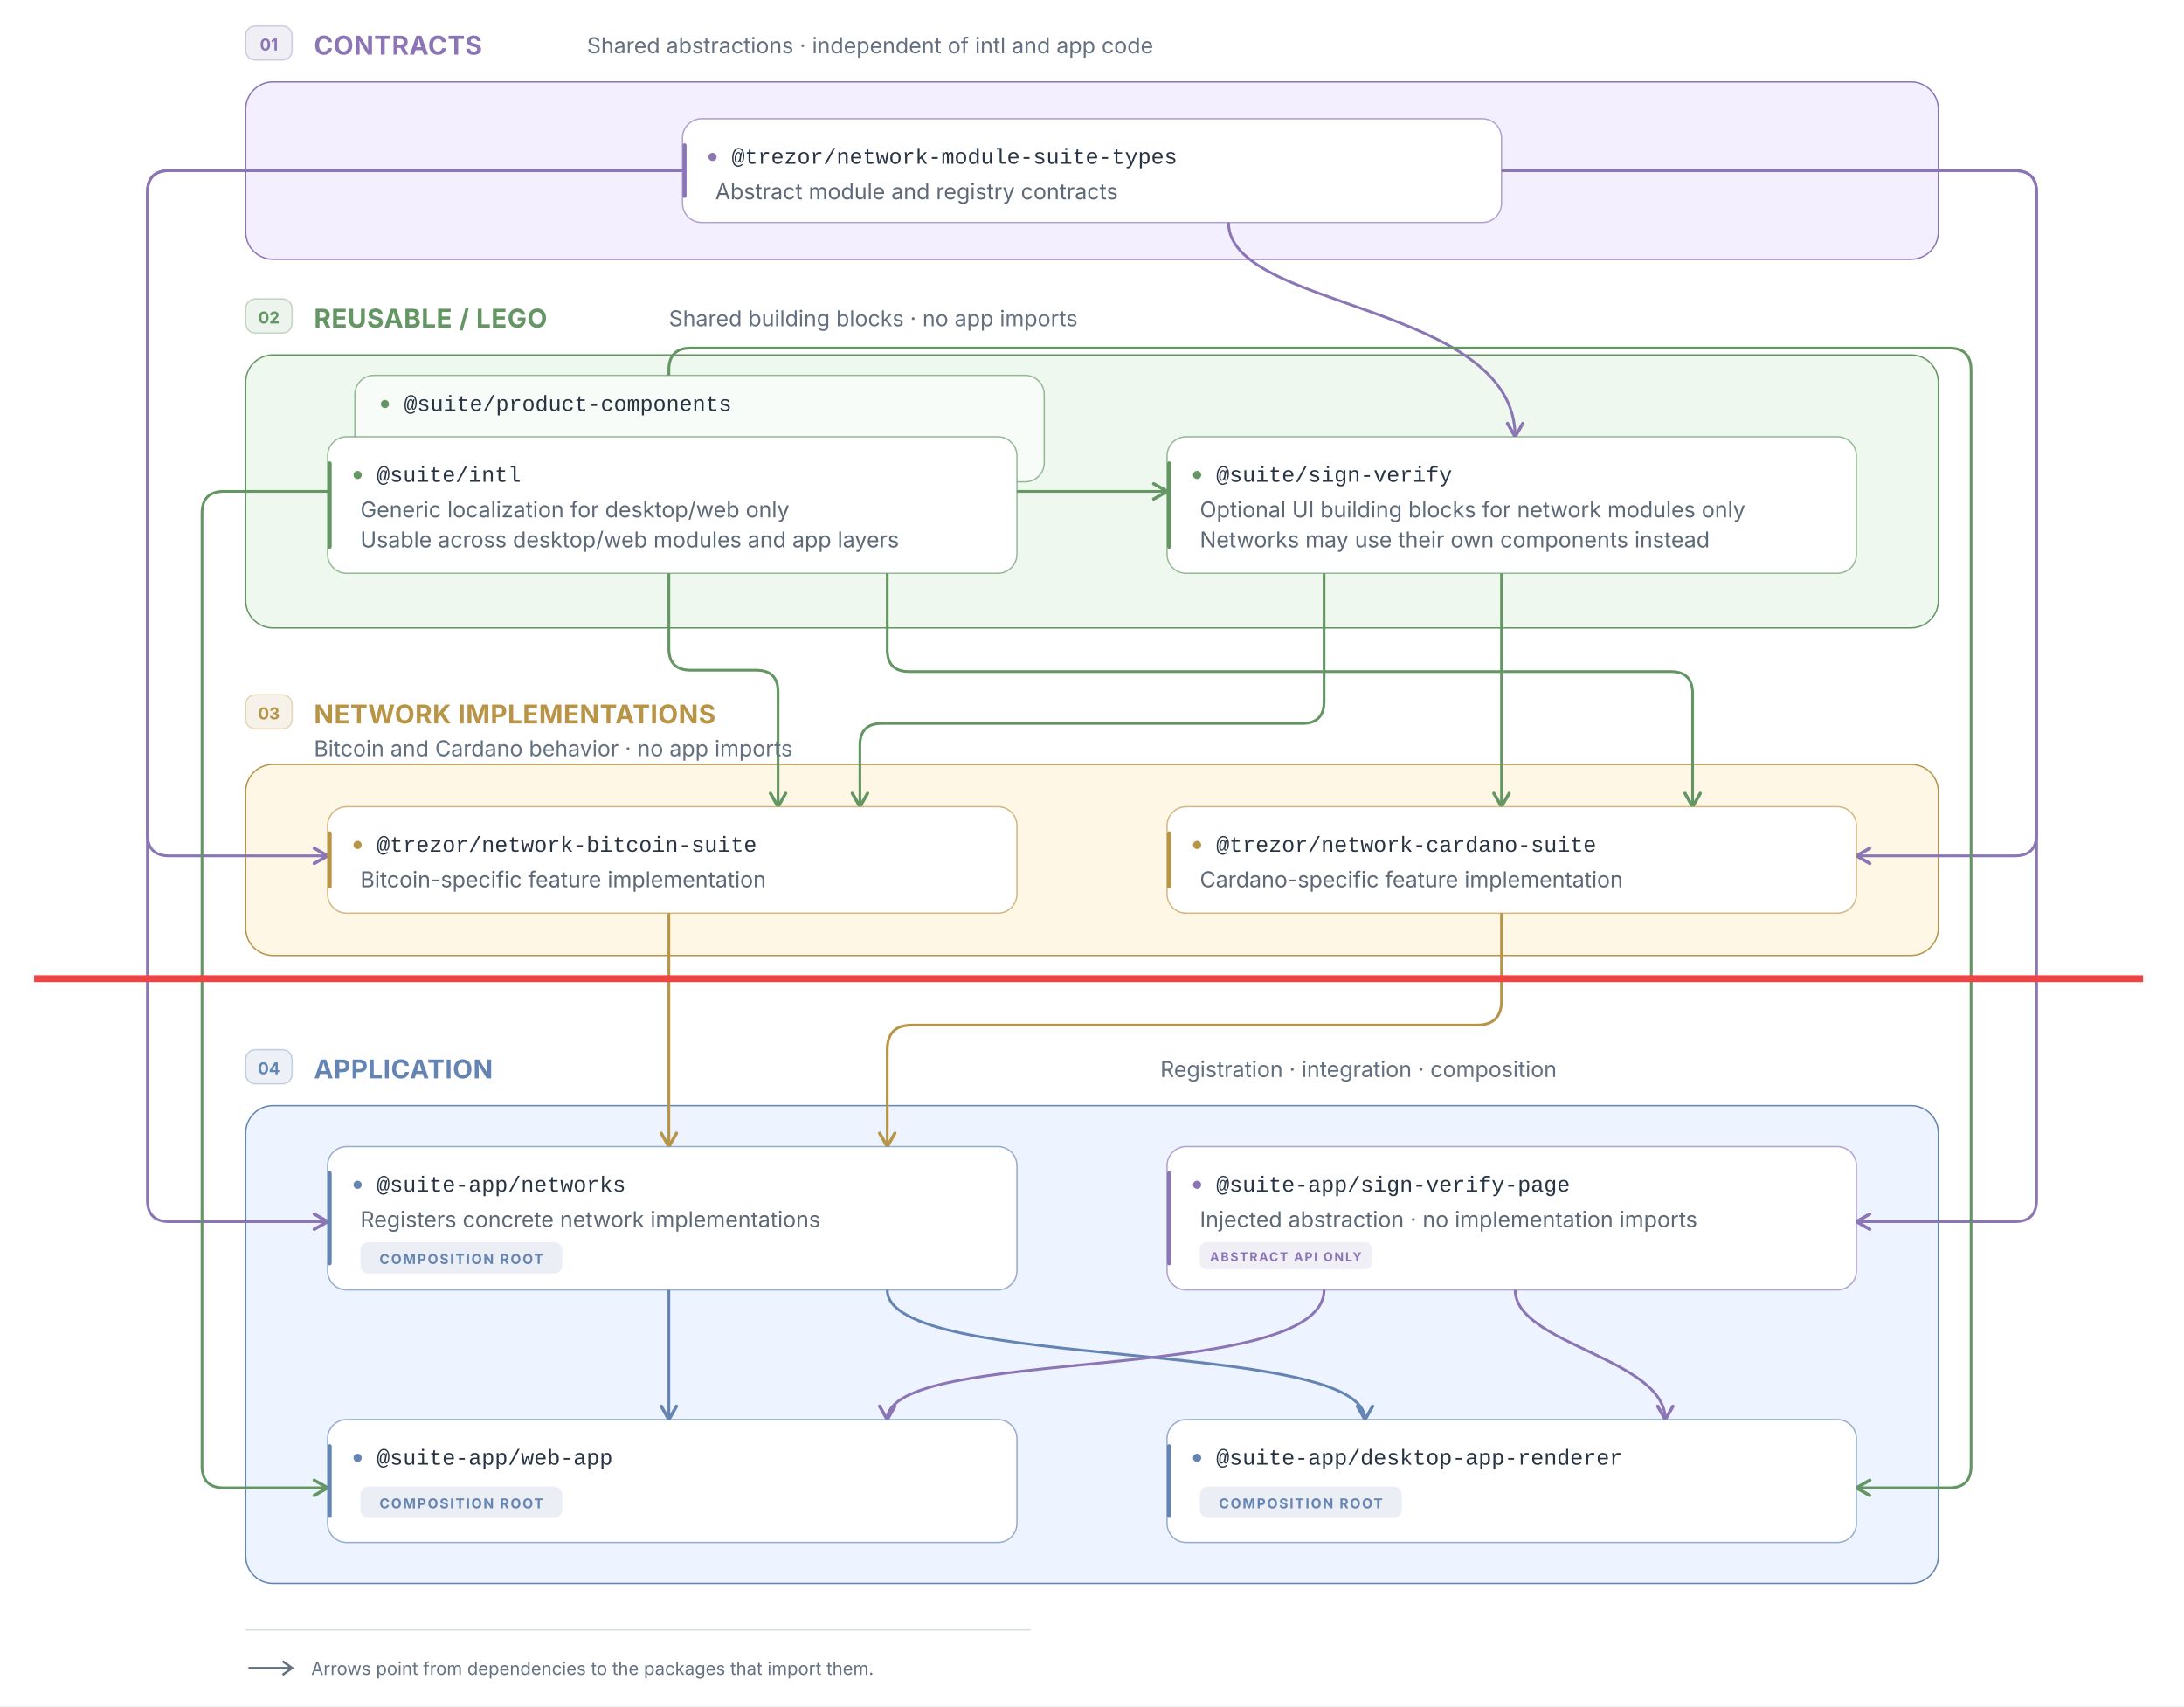
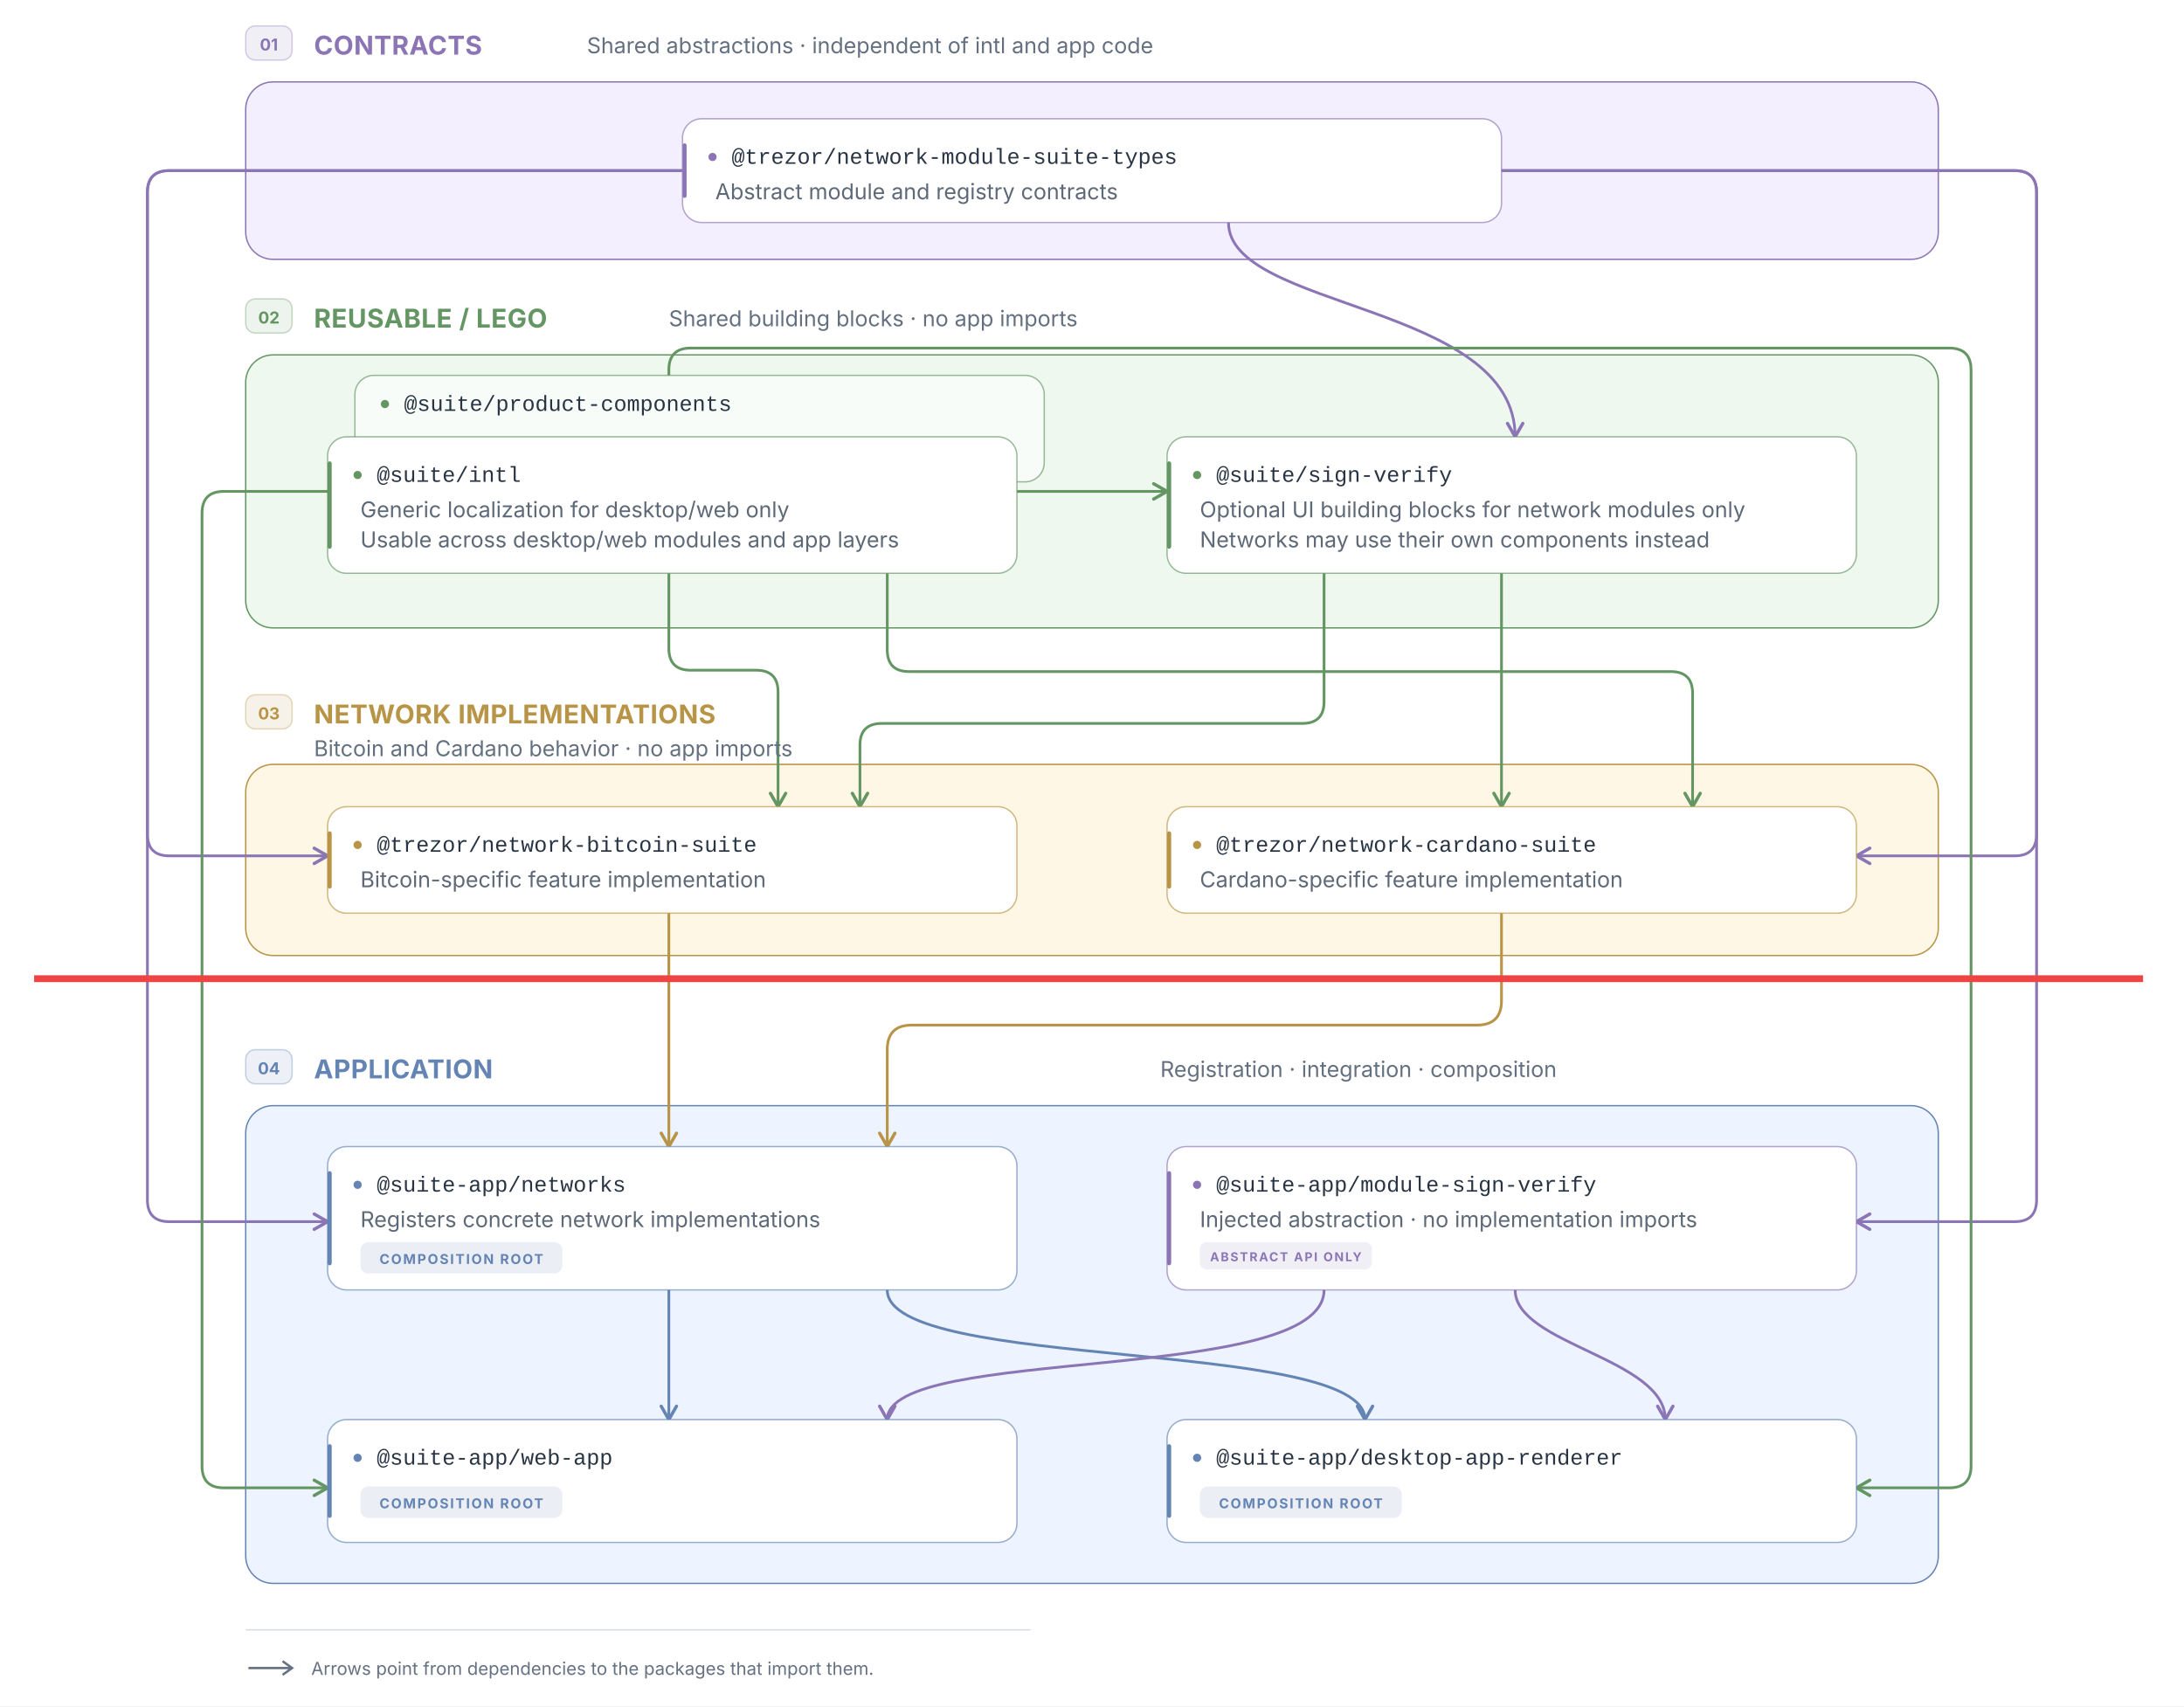
<svg xmlns="http://www.w3.org/2000/svg" width="1600" height="1250" viewBox="0 150 1600 1250">
  <style>
 text { font-family: Inter, "Segoe UI", Arial, sans-serif; }
 .pkg { font-family: "SFMono-Regular", Consolas, "Liberation Mono", monospace; font-size:16px; font-weight:500; fill:#283443; }
 .detail { font-size:16px; fill:#5e6977; }
 .layer { font-size:19px; font-weight:650; letter-spacing:.3px; }
 .layer-detail { font-size:16px; fill:#647080; }
</style>
  <rect width="1600" height="1400" fill="#ffffff" />
  <defs>
    <marker id="arrow-contracts" viewBox="0 0 10 10" refX="8" refY="5" markerWidth="7" markerHeight="7" orient="auto">
      <path d="M 1 1 L 8 5 L 1 9" fill="none" stroke="#8b75b5" stroke-width="1.7" stroke-linecap="round" stroke-linejoin="round" />
    </marker>
  </defs>
  <defs>
    <marker id="arrow-intl" viewBox="0 0 10 10" refX="8" refY="5" markerWidth="7" markerHeight="7" orient="auto">
      <path d="M 1 1 L 8 5 L 1 9" fill="none" stroke="#649664" stroke-width="1.7" stroke-linecap="round" stroke-linejoin="round" />
    </marker>
  </defs>
  <defs>
    <marker id="arrow-lego" viewBox="0 0 10 10" refX="8" refY="5" markerWidth="7" markerHeight="7" orient="auto">
      <path d="M 1 1 L 8 5 L 1 9" fill="none" stroke="#649664" stroke-width="1.7" stroke-linecap="round" stroke-linejoin="round" />
    </marker>
  </defs>
  <defs>
    <marker id="arrow-network" viewBox="0 0 10 10" refX="8" refY="5" markerWidth="7" markerHeight="7" orient="auto">
      <path d="M 1 1 L 8 5 L 1 9" fill="none" stroke="#b89446" stroke-width="1.7" stroke-linecap="round" stroke-linejoin="round" />
    </marker>
  </defs>
  <defs>
    <marker id="arrow-app" viewBox="0 0 10 10" refX="8" refY="5" markerWidth="7" markerHeight="7" orient="auto">
      <path d="M 1 1 L 8 5 L 1 9" fill="none" stroke="#6484b4" stroke-width="1.7" stroke-linecap="round" stroke-linejoin="round" />
    </marker>
  </defs>
  <defs>
    <marker id="arrow-page" viewBox="0 0 10 10" refX="8" refY="5" markerWidth="7" markerHeight="7" orient="auto">
      <path d="M 1 1 L 8 5 L 1 9" fill="none" stroke="#8b75b5" stroke-width="1.7" stroke-linecap="round" stroke-linejoin="round" />
    </marker>
  </defs>
  <rect x="180" y="210" width="1240" height="130" rx="20" fill="#f3efff" stroke="#8b75b5" stroke-opacity="1" />
  <rect x="180" y="410" width="1240" height="200" rx="20" fill="#eef8ee" stroke="#649664" stroke-opacity="1" />
  <rect x="180" y="710" width="1240" height="140" rx="20" fill="#fff7e6" stroke="#b89446" stroke-opacity="1" />
  <rect x="180" y="960" width="1240" height="350" rx="20" fill="#edf3ff" stroke="#6484b4" stroke-opacity="1" />
  <path d="M 500 275 H 124 Q 108 275 108 291 V 761 Q 108 777 124 777 H 240" fill="none" stroke="#8b75b5" stroke-width="2" stroke-linecap="round" stroke-linejoin="round" opacity="1" marker-end="url(#arrow-contracts)" />
  <path d="M 500 275 H 124 Q 108 275 108 291 V 1029 Q 108 1045 124 1045 H 240" fill="none" stroke="#8b75b5" stroke-width="2" stroke-linecap="round" stroke-linejoin="round" opacity="1" marker-end="url(#arrow-contracts)" />
  <path d="M 1100 275 H 1476 Q 1492 275 1492 291 V 761 Q 1492 777 1476 777 H 1360" fill="none" stroke="#8b75b5" stroke-width="2" stroke-linecap="round" stroke-linejoin="round" opacity="1" marker-end="url(#arrow-contracts)" />
  <path d="M 1100 275 H 1476 Q 1492 275 1492 291 V 1029 Q 1492 1045 1476 1045 H 1360" fill="none" stroke="#8b75b5" stroke-width="2" stroke-linecap="round" stroke-linejoin="round" opacity="1" marker-end="url(#arrow-contracts)" />
  <path d="M 900 313 C 900 377 1110 372 1110 470" fill="none" stroke="#8b75b5" stroke-width="2" stroke-linecap="round" stroke-linejoin="round" opacity="1" marker-end="url(#arrow-contracts)" />
  <path d="M 240 510 H 164 Q 148 510 148 526 V 1224 Q 148 1240 164 1240 H 240" fill="none" stroke="#649664" stroke-width="2" stroke-linecap="round" stroke-linejoin="round" opacity="1" marker-end="url(#arrow-intl)" />
  <path d="M 490 425 V 421 Q 490 405 506 405 H 1428 Q 1444 405 1444 421 V 1224 Q 1444 1240 1428 1240 H 1360" fill="none" stroke="#649664" stroke-width="2" stroke-linecap="round" stroke-linejoin="round" opacity="1" marker-end="url(#arrow-intl)" />
  <path d="M 745 510 H 855" fill="none" stroke="#649664" stroke-width="2" stroke-linecap="round" stroke-linejoin="round" opacity="1" marker-end="url(#arrow-intl)" />
  <path d="M 490 570 V 625 Q 490 641 506 641 H 554 Q 570 641 570 657 V 741" fill="none" stroke="#649664" stroke-width="2" stroke-linecap="round" stroke-linejoin="round" opacity="1" marker-end="url(#arrow-intl)" />
  <path d="M 650 570 V 626 Q 650 642 666 642 H 1224 Q 1240 642 1240 658 V 741" fill="none" stroke="#649664" stroke-width="2" stroke-linecap="round" stroke-linejoin="round" opacity="1" marker-end="url(#arrow-intl)" />
  <path d="M 970 570 V 664 Q 970 680 954 680 H 646 Q 630 680 630 696 V 741" fill="none" stroke="#649664" stroke-width="2" stroke-linecap="round" stroke-linejoin="round" opacity="1" marker-end="url(#arrow-lego)" />
  <path d="M 1100 570 V 741" fill="none" stroke="#649664" stroke-width="2" stroke-linecap="round" stroke-linejoin="round" opacity="1" marker-end="url(#arrow-lego)" />
  <path d="M 490 819 V 990" fill="none" stroke="#b89446" stroke-width="2" stroke-linecap="round" stroke-linejoin="round" opacity="1" marker-end="url(#arrow-network)" />
  <path d="M 1100 819 V 883 Q 1100 901 1082 901 H 668 Q 650 901 650 919 V 990" fill="none" stroke="#b89446" stroke-width="2" stroke-linecap="round" stroke-linejoin="round" opacity="1" marker-end="url(#arrow-network)" />
  <path d="M 490 1095 V 1190" fill="none" stroke="#6484b4" stroke-width="2" stroke-linecap="round" stroke-linejoin="round" opacity="1" marker-end="url(#arrow-app)" />
  <path d="M 650 1095 C 650 1155 1000 1130 1000 1190" fill="none" stroke="#6484b4" stroke-width="2" stroke-linecap="round" stroke-linejoin="round" opacity="1" marker-end="url(#arrow-app)" />
  <path d="M 970 1095 C 970 1165 650 1135 650 1190" fill="none" stroke="#8b75b5" stroke-width="2" stroke-linecap="round" stroke-linejoin="round" opacity="1" marker-end="url(#arrow-page)" />
  <path d="M 1110 1095 C 1110 1135 1220 1145 1220 1190" fill="none" stroke="#8b75b5" stroke-width="2" stroke-linecap="round" stroke-linejoin="round" opacity="1" marker-end="url(#arrow-page)" />
  <rect x="180" y="169" width="34" height="25" rx="7" fill="#8b75b5" fill-opacity=".12" stroke="#8b75b5" stroke-opacity=".35" />
  <line x1="25" y1="867" x2="1570" y2="867" stroke="#ef4444" stroke-width="5" />
  <text x="197" y="187" text-anchor="middle" fill="#8b75b5" font-size="12" font-weight="700">01</text>
  <text x="230" y="190" class="layer" fill="#8b75b5">CONTRACTS</text>
  <text x="430" y="189" class="layer-detail">Shared abstractions · independent of intl and app code</text>
  <rect x="180" y="369" width="34" height="25" rx="7" fill="#649664" fill-opacity=".12" stroke="#649664" stroke-opacity=".35" />
  <text x="197" y="387" text-anchor="middle" fill="#649664" font-size="12" font-weight="700">02</text>
  <text x="230" y="390" class="layer" fill="#649664">REUSABLE / LEGO</text>
  <text x="490" y="389" class="layer-detail">Shared building blocks · no app imports</text>
  <rect x="180" y="659" width="34" height="25" rx="7" fill="#b89446" fill-opacity=".12" stroke="#b89446" stroke-opacity=".35" />
  <text x="197" y="677" text-anchor="middle" fill="#b89446" font-size="12" font-weight="700">03</text>
  <text x="230" y="680" class="layer" fill="#b89446">NETWORK IMPLEMENTATIONS</text>
  <text x="230" y="704" class="layer-detail">Bitcoin and Cardano behavior · no app imports</text>
  <rect x="180" y="919" width="34" height="25" rx="7" fill="#6484b4" fill-opacity=".12" stroke="#6484b4" stroke-opacity=".35" />
  <text x="197" y="937" text-anchor="middle" fill="#6484b4" font-size="12" font-weight="700">04</text>
  <text x="230" y="940" class="layer" fill="#6484b4">APPLICATION</text>
  <text x="850" y="939" class="layer-detail">Registration · integration · composition</text>
  <g>
    <rect x="500" y="237" width="600" height="76" rx="14" fill="#ffffff" stroke="#8b75b5" stroke-opacity=".65" />
  </g>
  <rect x="500" y="255" width="3" height="40" rx="1.5" fill="#8b75b5" />
  <circle cx="522" cy="265" r="3" fill="#8b75b5" />
  <text x="536" y="270" class="pkg">@trezor/network-module-suite-types</text>
  <text x="524" y="296" class="detail">Abstract module and registry contracts</text>
  <g>
    <rect x="260" y="425" width="505" height="78" rx="14" fill="#f8fcf8" stroke="#649664" stroke-opacity=".65" />
    <circle cx="282" cy="446" r="3" fill="#649664" />
    <text x="296" y="451" class="pkg">@suite/product-components</text>
  </g>
  <g>
    <rect x="240" y="470" width="505" height="100" rx="14" fill="#ffffff" stroke="#649664" stroke-opacity=".65" />
  </g>
  <rect x="240" y="488" width="3" height="64" rx="1.5" fill="#649664" />
  <circle cx="262" cy="498" r="3" fill="#649664" />
  <text x="276" y="503" class="pkg">@suite/intl</text>
  <text x="264" y="529" class="detail">Generic localization for desktop/web only</text>
  <g>
    <rect x="855" y="470" width="505" height="100" rx="14" fill="#ffffff" stroke="#649664" stroke-opacity=".65" />
  </g>
  <rect x="855" y="488" width="3" height="64" rx="1.5" fill="#649664" />
  <circle cx="877" cy="498" r="3" fill="#649664" />
  <text x="891" y="503" class="pkg">@suite/sign-verify</text>
  <text x="879" y="529" class="detail">Optional UI building blocks for network modules only</text>
  <g>
    <rect x="240" y="741" width="505" height="78" rx="14" fill="#ffffff" stroke="#b89446" stroke-opacity=".65" />
  </g>
  <rect x="240" y="759" width="3" height="42" rx="1.5" fill="#b89446" />
  <circle cx="262" cy="769" r="3" fill="#b89446" />
  <text x="276" y="774" class="pkg">@trezor/network-bitcoin-suite</text>
  <text x="264" y="800" class="detail">Bitcoin-specific feature implementation</text>
  <g>
    <rect x="855" y="741" width="505" height="78" rx="14" fill="#ffffff" stroke="#b89446" stroke-opacity=".65" />
  </g>
  <rect x="855" y="759" width="3" height="42" rx="1.5" fill="#b89446" />
  <circle cx="877" cy="769" r="3" fill="#b89446" />
  <text x="891" y="774" class="pkg">@trezor/network-cardano-suite</text>
  <text x="879" y="800" class="detail">Cardano-specific feature implementation</text>
  <g>
    <rect x="240" y="990" width="505" height="105" rx="14" fill="#ffffff" stroke="#6484b4" stroke-opacity=".65" />
  </g>
  <rect x="240" y="1008" width="3" height="69" rx="1.5" fill="#6484b4" />
  <circle cx="262" cy="1018" r="3" fill="#6484b4" />
  <text x="276" y="1023" class="pkg">@suite-app/networks</text>
  <text x="264" y="1049" class="detail">Registers concrete network implementations</text>
  <g>
    <rect x="855" y="990" width="505" height="105" rx="14" fill="#ffffff" stroke="#8b75b5" stroke-opacity=".65" />
  </g>
  <rect x="855" y="1008" width="3" height="69" rx="1.5" fill="#8b75b5" />
  <circle cx="877" cy="1018" r="3" fill="#8b75b5" />
-   <text x="891" y="1023" class="pkg">@suite-app/sign-verify-page</text>
+   <text x="891" y="1023" class="pkg">@suite-app/module-sign-verify</text>
  <text x="879" y="1049" class="detail">Injected abstraction · no implementation imports</text>
  <rect x="879" y="1060" width="126" height="20" rx="5" fill="#8b75b5" fill-opacity=".12" />
  <text x="942" y="1074" text-anchor="middle" fill="#8b75b5" font-size="9" font-weight="700" letter-spacing="1.1">ABSTRACT API ONLY</text>
  <g>
    <rect x="240" y="1190" width="505" height="90" rx="14" fill="#ffffff" stroke="#6484b4" stroke-opacity=".65" />
  </g>
  <rect x="240" y="1208" width="3" height="54" rx="1.5" fill="#6484b4" />
  <circle cx="262" cy="1218" r="3" fill="#6484b4" />
  <text x="276" y="1223" class="pkg">@suite-app/web-app</text>
  <rect x="264" y="1239" width="148" height="23" rx="6" fill="#6484b4" fill-opacity=".13" />
  <text x="338" y="1255" text-anchor="middle" fill="#6484b4" font-size="10" font-weight="700" letter-spacing="1.1">COMPOSITION ROOT</text>
  <g>
    <rect x="855" y="1190" width="505" height="90" rx="14" fill="#ffffff" stroke="#6484b4" stroke-opacity=".65" />
  </g>
  <rect x="855" y="1208" width="3" height="54" rx="1.5" fill="#6484b4" />
  <circle cx="877" cy="1218" r="3" fill="#6484b4" />
  <text x="891" y="1223" class="pkg">@suite-app/desktop-app-renderer</text>
  <rect x="879" y="1239" width="148" height="23" rx="6" fill="#6484b4" fill-opacity=".13" />
  <text x="953" y="1255" text-anchor="middle" fill="#6484b4" font-size="10" font-weight="700" letter-spacing="1.1">COMPOSITION ROOT</text>
  <line x1="180" y1="1344" x2="755" y2="1344" stroke="#d5dce3" />
  <path d="M 182 1312 H 213 M 207 1307 L 214 1312 L 207 1317" stroke="#657182" stroke-width="1.7" fill="none" transform="translate(0 60)" />
  <text x="228" y="1377" fill="#657182" font-size="13">Arrows point from dependencies to the packages that import them.</text>
  <rect x="264" y="1060" width="148" height="23" rx="6" fill="#6484b4" fill-opacity=".13" />
  <text x="338" y="1076" text-anchor="middle" fill="#6484b4" font-size="10" font-weight="700" letter-spacing="1.1">COMPOSITION ROOT</text>
  <text x="879" y="551" class="detail">Networks may use their own components instead</text>
  <text x="264" y="551" class="detail">Usable across desktop/web modules and app layers</text>
</svg>
